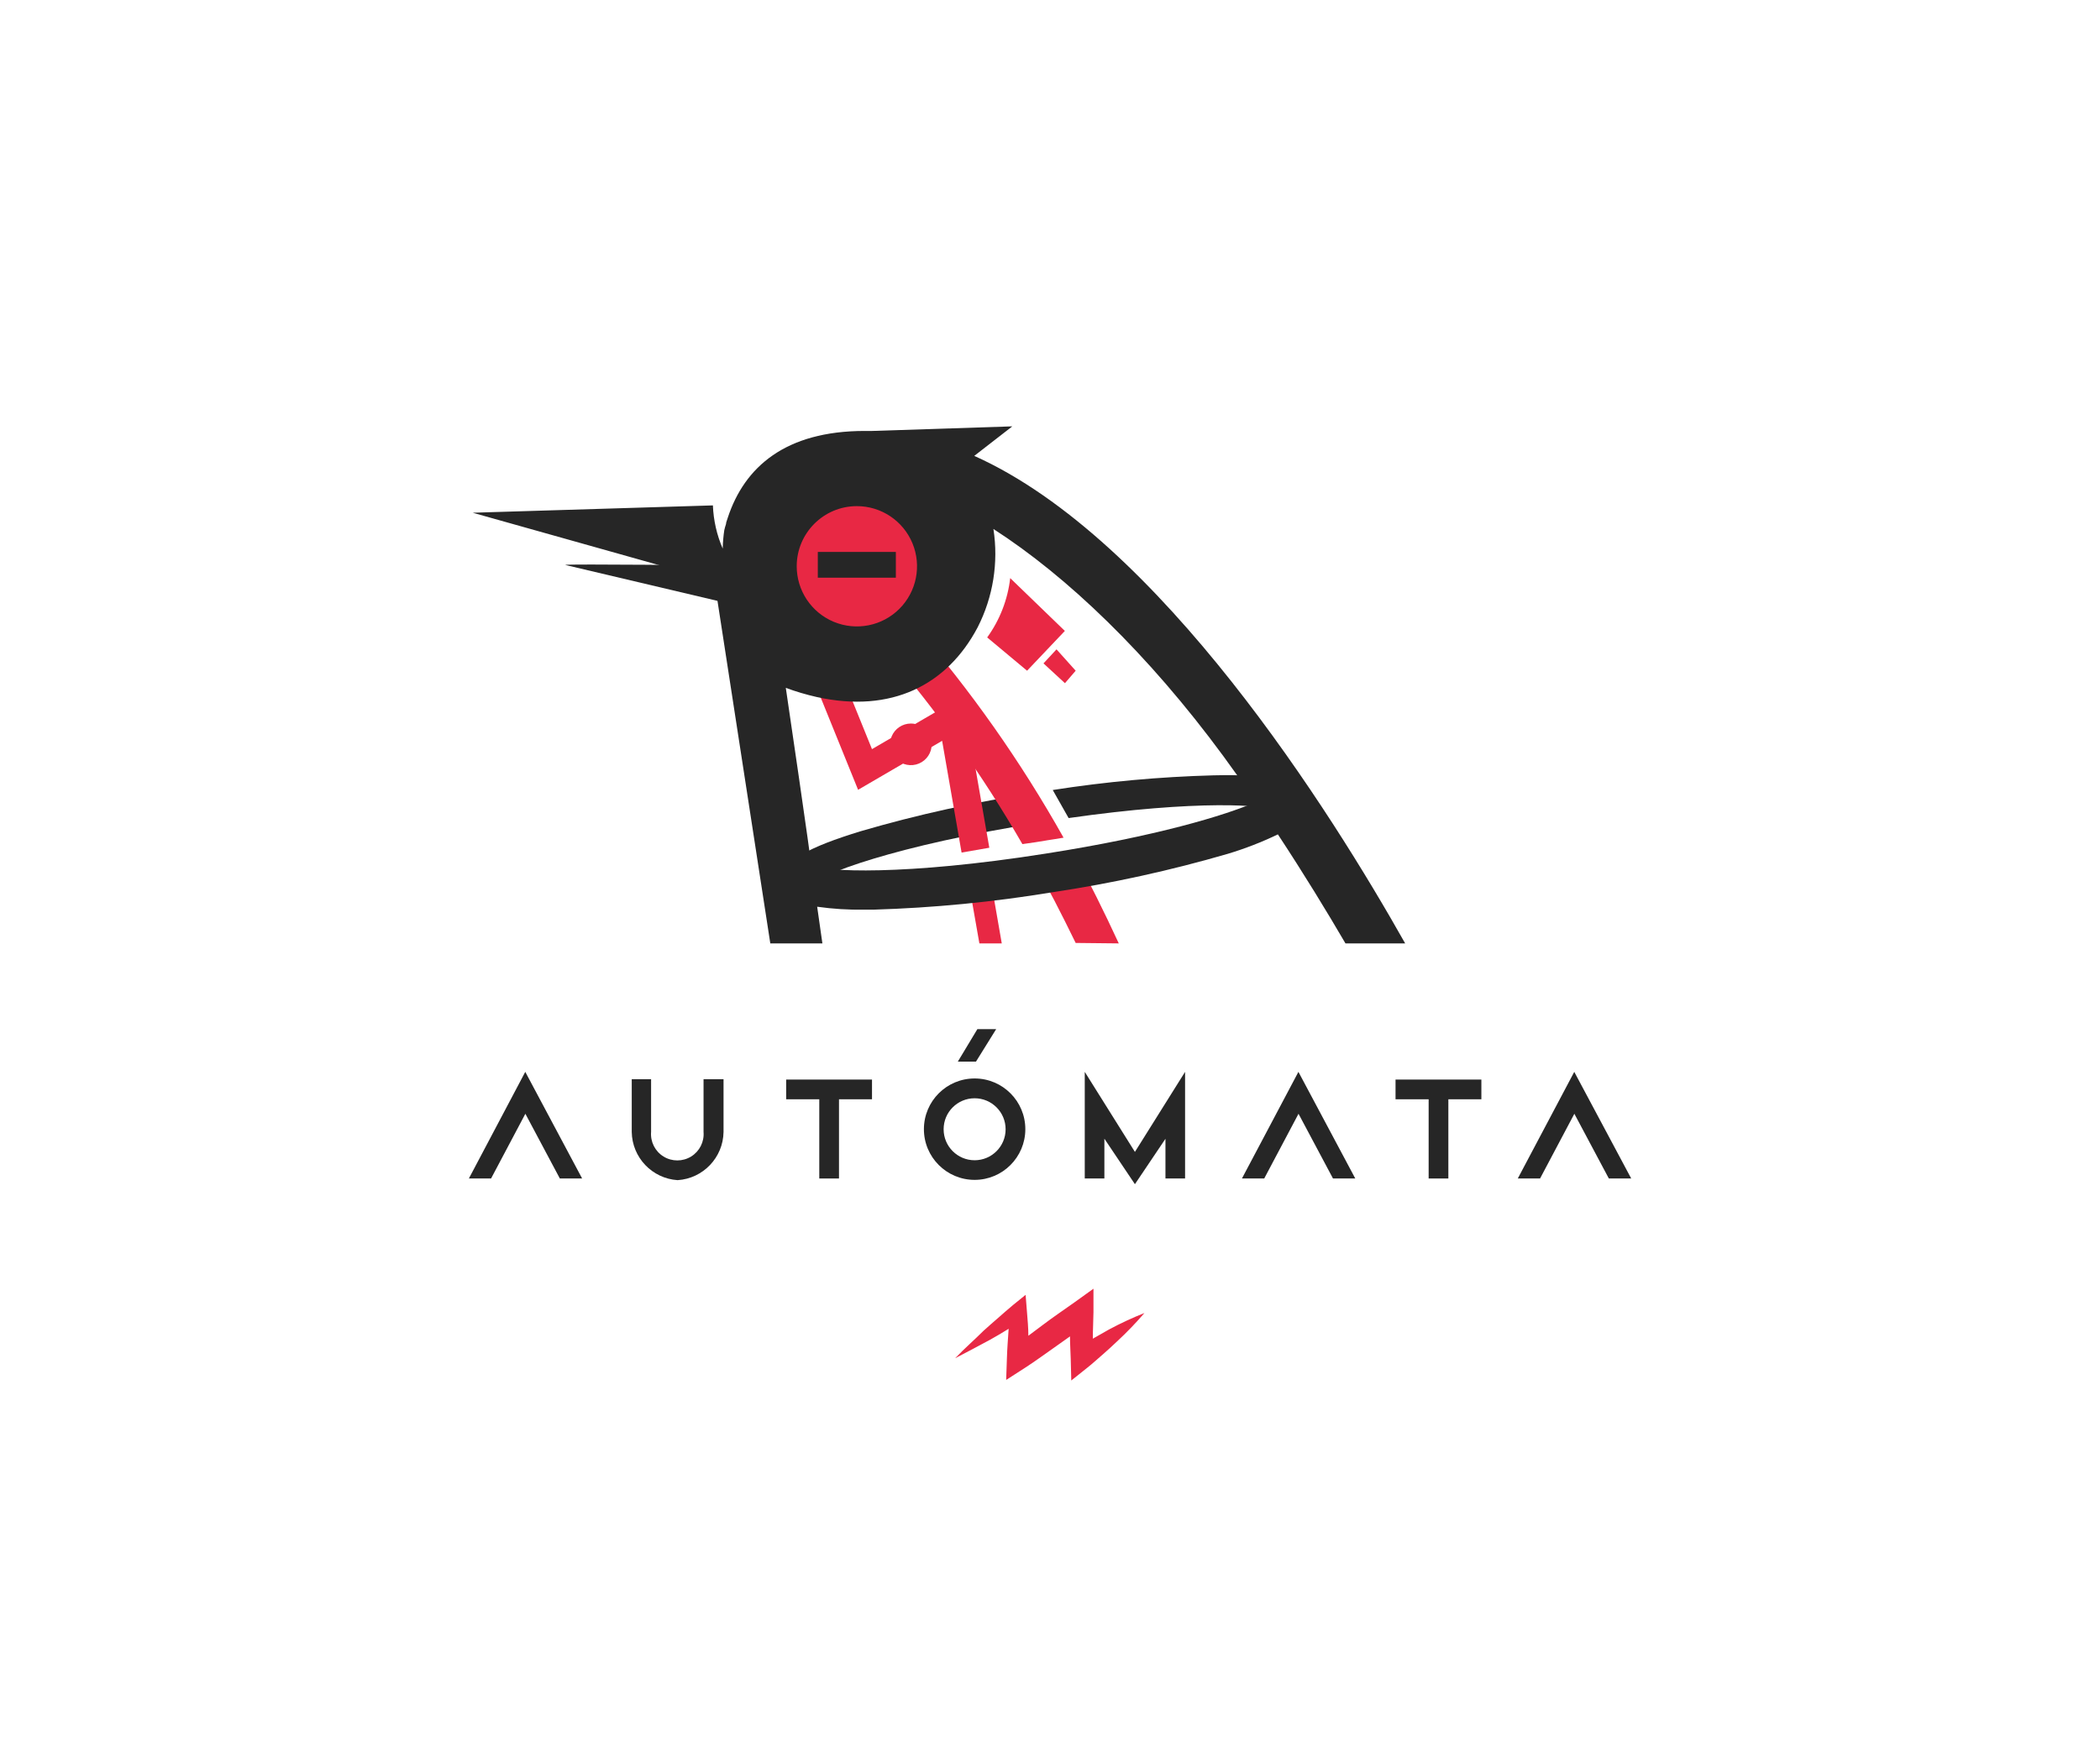
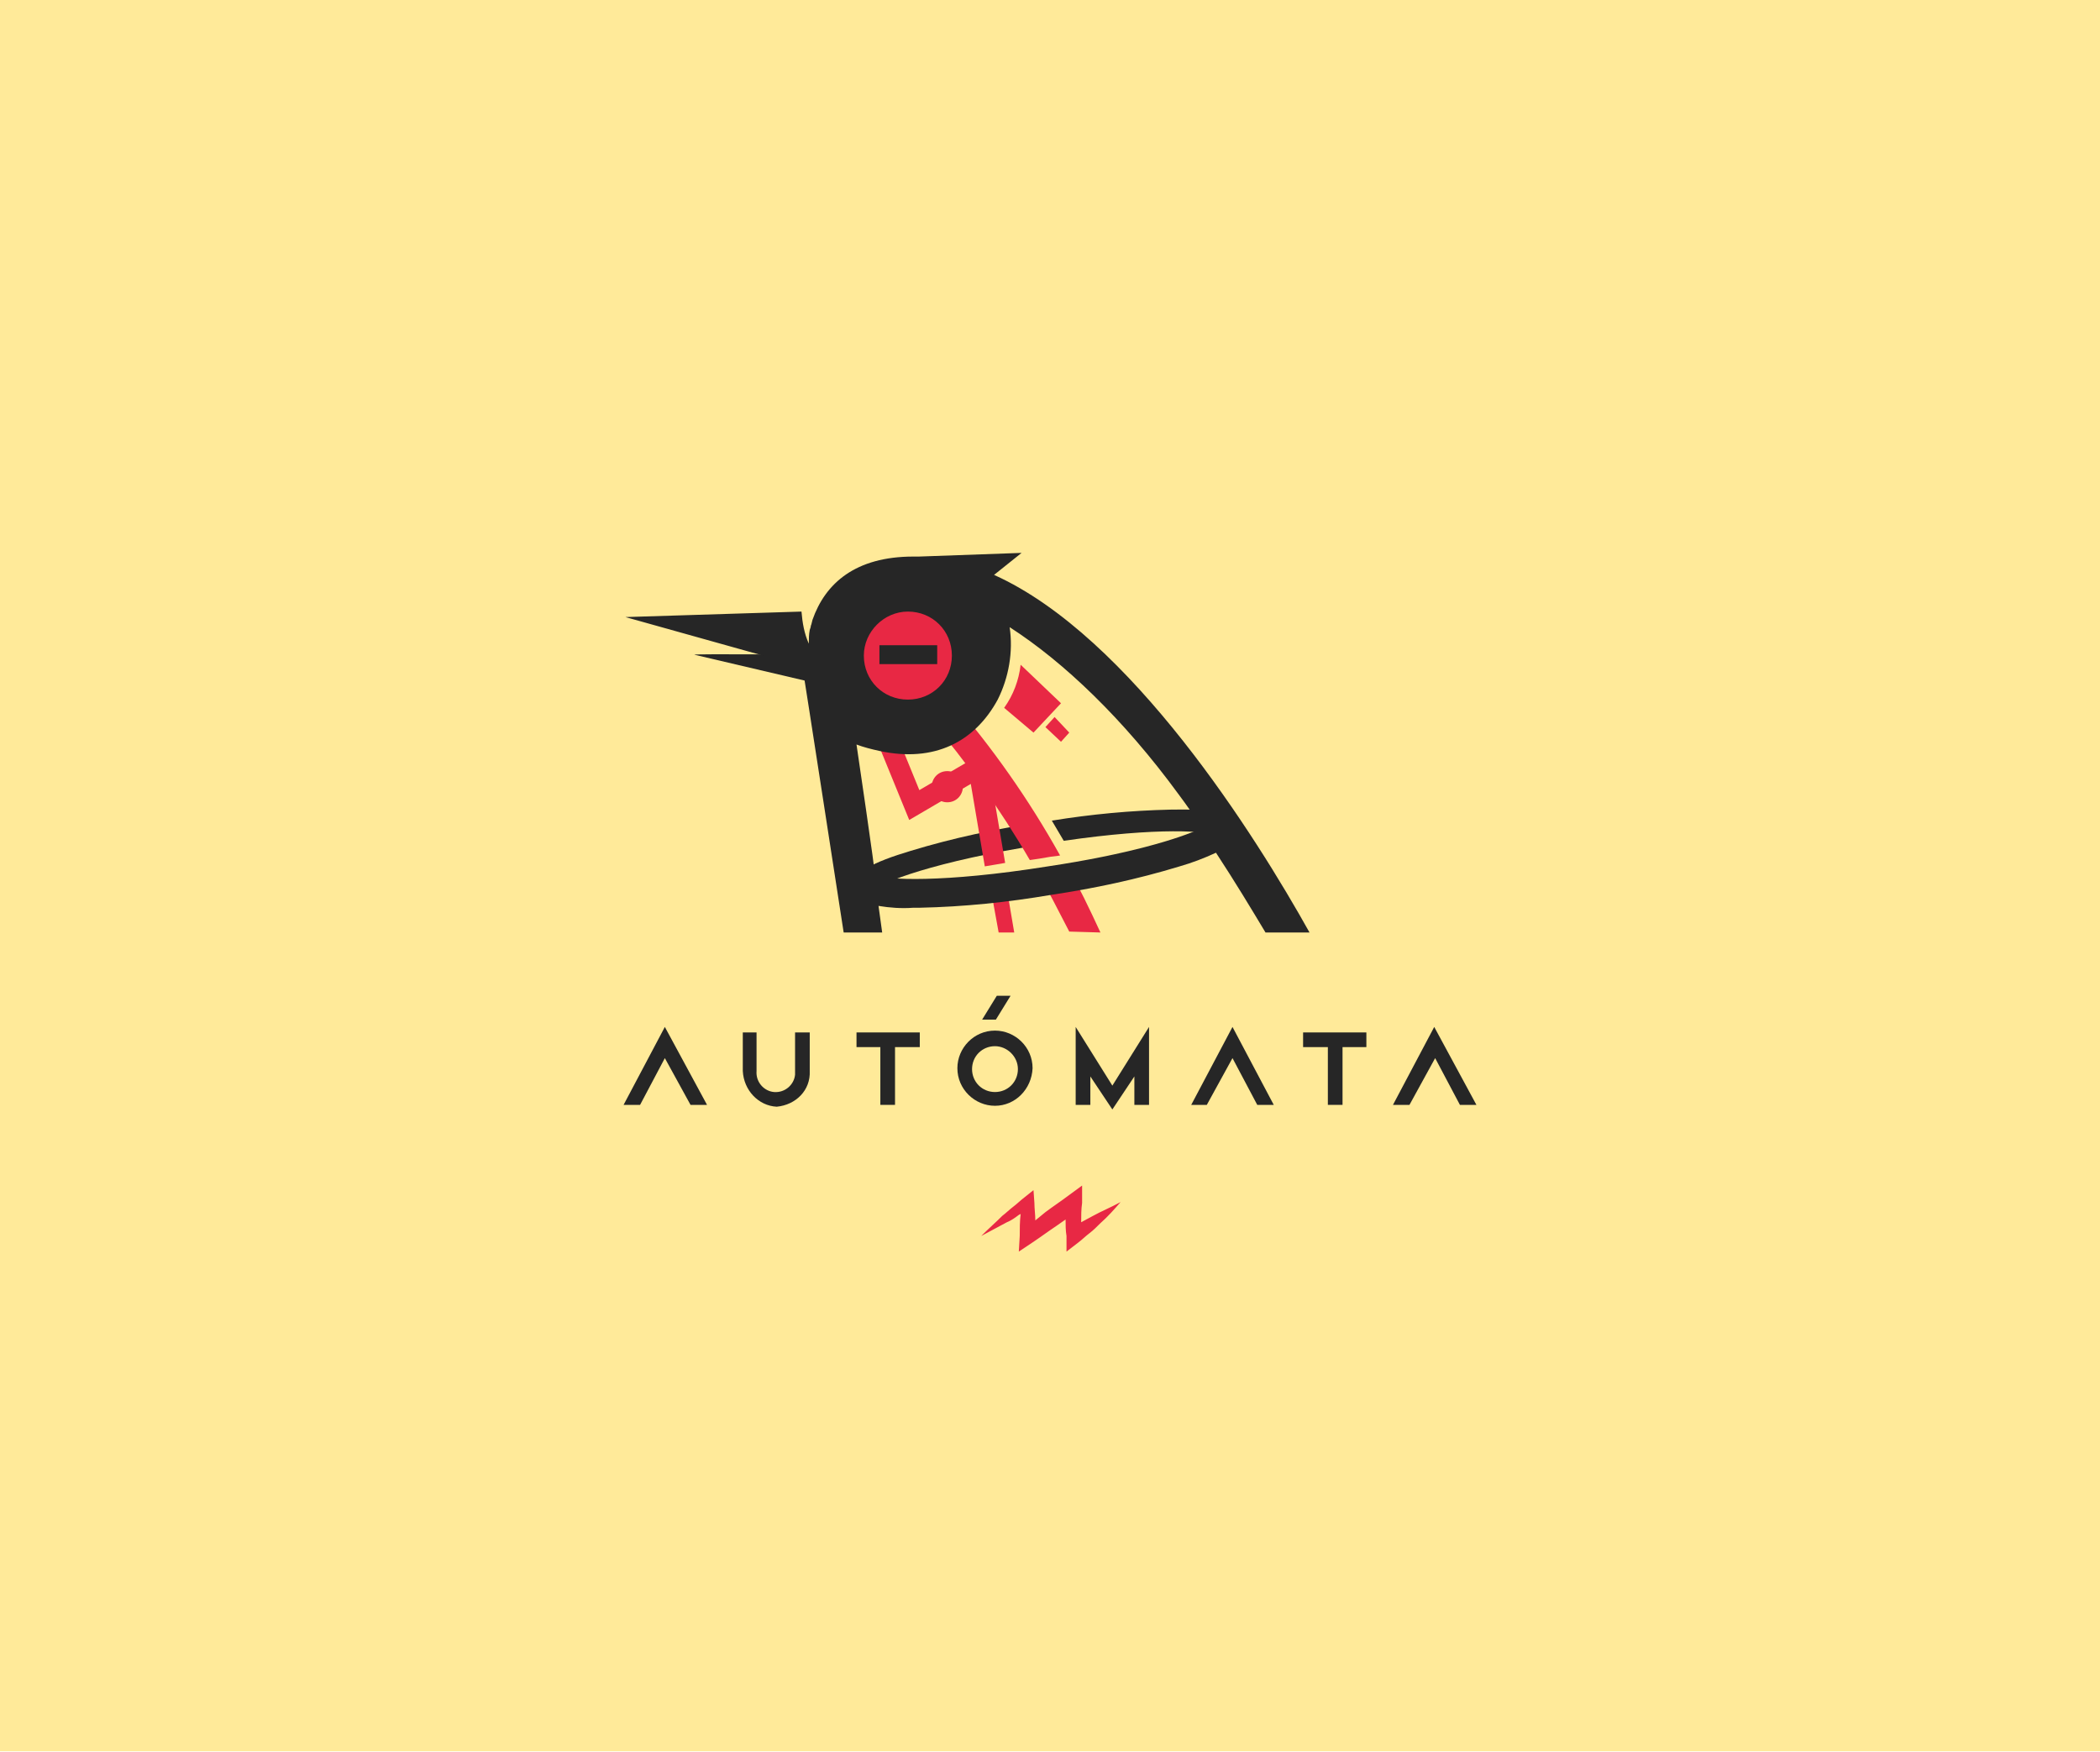
- <svg xmlns="http://www.w3.org/2000/svg" viewBox="0 0 229 191">
-   <defs>
-     <style>
-       .cls-1 {
-         fill: none;
-       }
- 
-       .cls-2 {
-         fill: #e82844;
-       }
- 
-       .cls-3 {
-         fill: #262626;
-       }
- 
-       .cls-4, .cls-5, .cls-6 {
-         fill: none;
-       }
- 
-       .cls-4 {
-         stroke: #e82844;
-         stroke-width: 3.07px;
-       }
- 
-       .cls-4, .cls-5 {
-         stroke-miterlimit: 10;
-       }
- 
-       .cls-5 {
-         stroke: #262626;
-         stroke-width: 2.81px;
-       }
-     </style>
-   </defs>
-   <g id="Layer_2" data-name="Layer 2">
-     <g id="Layer_1-2" data-name="Layer 1">
-       <g>
-         <rect class="cls-1" width="229" height="191" />
-         <g>
-           <g>
-             <polygon class="cls-2" points="109.24 102.89 108.11 96.39 105.73 96.8 106.8 102.89 109.24 102.89" />
-             <path class="cls-2" d="M122,102.89c-1.63-3.52-3.16-6.63-4.92-9.76-.8.13-1.6.27-2.4.39l-2.09.32c1.68,2.92,3.15,5.8,4.71,9Z" />
-             <polygon class="cls-2" points="115.21 70.82 113.79 72.35 116.13 74.51 117.3 73.15 115.21 70.82" />
-             <path class="cls-3" d="M114.74,89.47c-.39-.69-.79-1.37-1.18-2l-.56-1h-.08a142.76,142.76,0,0,0-19.08,4.19c-5.44,1.67-9,3.3-8.59,5.79l3.24-.51a.89.89,0,0,1-.11.63c.88-1.15,9.13-4.35,25.06-6.86l1.31-.21h0" />
-             <polyline class="cls-4" points="106.37 92.72 103.87 78.36 94.33 83.92 84.97 60.82" />
-             <path class="cls-2" d="M101.6,81.17a2.27,2.27,0,1,1-2.27-2.26,2.27,2.27,0,0,1,2.27,2.26" />
-             <path class="cls-3" d="M61.62,61.61c.36-.12,17.23.06,17.23.06l2.6,4.62" />
-             <path class="cls-2" d="M114.1,91.66c.63-.09,1.26-.2,1.88-.3A139.71,139.71,0,0,0,99.59,68.08l-3.1,2.86a137.81,137.81,0,0,1,15,21.12c1-.13,1.85-.27,2.63-.4" />
-             <rect class="cls-2" x="85.27" y="54.22" width="16.33" height="14.77" />
-             <path class="cls-2" d="M110.16,63.05a13.69,13.69,0,0,1-2.51,6.47L112,73.15l4.12-4.34Z" />
-             <line class="cls-5" x1="89.18" y1="61.6" x2="97.69" y2="61.6" />
-             <path class="cls-3" d="M142.33,87.43c-.39-2.49-4.26-3-10-2.87a137.54,137.54,0,0,0-17.53,1.6l1.73,3.06c14-2,21.71-1.49,22.82-.72a.87.87,0,0,1-.3-.56Z" />
-             <path class="cls-3" d="M106.24,49.72l4.15-3.22L95.11,47l-.81,0c-8.65,0-13.12,3.93-14.94,9.47,0,0,0,0,0,0l-.17.52c0,.17-.08.33-.12.48l-.09.36a16.08,16.08,0,0,0-.17,2,13.11,13.11,0,0,1-1.07-4.71l-26.19.8,26.35,7.41C78,64,84,102.89,84,102.89h5.68l-.57-4a32.8,32.8,0,0,0,5.14.32h1a146.24,146.24,0,0,0,19.52-1.9,145.12,145.12,0,0,0,19.15-4.2A37.57,37.57,0,0,0,139.35,91c2.86,4.34,5.35,8.43,7.37,11.89h6.51C145.18,88.61,126.48,58.78,106.24,49.72ZM93.43,55.2a6.56,6.56,0,1,1-6.55,6.55A6.56,6.56,0,0,1,93.43,55.2Zm20.64,37.89c-15.45,2.44-24.31,2-25.62,1.26.1.06-2.76-19.33-2.76-19.33a27,27,0,0,0,3.38,1c8.14,1.8,14.21-1.3,17.54-7.6a17.67,17.67,0,0,0,1.72-10.73c8,5.15,16.84,13.58,25.07,24.77,1.23,1.68,2.42,3.36,3.57,5C133.6,88.94,126,91.22,114.07,93.09Z" />
-           </g>
-           <path class="cls-2" d="M120.93,145c-.59.33-1.18.66-1.76,1,0-1,.06-1.94.07-2.9l0-2.55-2.09,1.5c-1.15.82-2.33,1.61-3.46,2.47l-1.55,1.16c0-.86-.08-1.72-.15-2.58l-.15-1.88-1.36,1.1c-.55.45-1.08.93-1.62,1.4s-1.07.93-1.6,1.41c-1,1-2.09,1.94-3.1,3q1.93-1,3.78-2c.62-.34,1.23-.71,1.84-1.08l.21-.13c-.07,1.09-.16,2.17-.19,3.25l-.08,2.33,2.05-1.32c1.2-.77,2.33-1.62,3.5-2.43l1.41-1c0,.82.06,1.63.08,2.45l.06,2.36,1.78-1.42c.56-.44,1.08-.93,1.62-1.39s1.06-.95,1.58-1.44a38.4,38.4,0,0,0,3-3.11A36.79,36.79,0,0,0,120.93,145Z" />
-           <g>
-             <polygon class="cls-3" points="61.05 128.53 57.29 121.47 53.55 128.53 51.13 128.53 57.28 116.9 63.48 128.53 61.05 128.53" />
-             <polygon class="cls-3" points="145.36 128.53 141.6 121.47 137.86 128.53 135.43 128.53 141.59 116.9 147.79 128.53 145.36 128.53" />
-             <polygon class="cls-3" points="175.44 128.53 171.68 121.47 167.94 128.53 165.51 128.53 171.67 116.9 177.88 128.53 175.44 128.53" />
-             <path class="cls-3" d="M73.89,128.71a5.35,5.35,0,0,1-5-5.26V117.7H71v5.75a2.87,2.87,0,1,0,5.72,0V117.7H78.9v5.75A5.35,5.35,0,0,1,73.89,128.71Z" />
-             <polygon class="cls-3" points="89.34 128.53 89.34 119.89 85.73 119.89 85.73 117.74 95.09 117.74 95.09 119.89 91.49 119.89 91.49 128.53 89.34 128.53" />
-             <polygon class="cls-3" points="155.79 128.53 155.79 119.89 152.18 119.89 152.18 117.74 161.54 117.74 161.54 119.89 157.94 119.89 157.94 128.53 155.79 128.53" />
-             <polygon class="cls-3" points="120.43 124.19 120.43 128.53 118.29 128.53 118.29 116.9 123.76 125.63 129.23 116.9 129.23 128.53 127.09 128.53 127.09 124.2 123.76 129.15 120.43 124.19" />
-             <path class="cls-3" d="M106.28,128.68a5.53,5.53,0,1,1,5.53-5.52A5.53,5.53,0,0,1,106.28,128.68Zm0-8.9a3.38,3.38,0,1,0,3.38,3.38A3.38,3.38,0,0,0,106.28,119.78Z" />
-             <polygon class="cls-3" points="104.45 115.78 106.58 112.24 108.63 112.24 106.43 115.78 104.45 115.78" />
-           </g>
-           <rect class="cls-6" x="51.13" y="46.5" width="126.75" height="104" />
-         </g>
-       </g>
+ <svg xmlns="http://www.w3.org/2000/svg" version="1.1" id="Layer_1" x="0px" y="0px" viewBox="0 0 229 191" style="enable-background:new 0 0 229 191;" xml:space="preserve">
+   <style type="text/css">
+ 	.st0{fill:#FFEA99;}
+ 	.st1{fill:#E82844;}
+ 	.st2{fill:#262626;}
+ 	.st3{fill:none;stroke:#E82844;stroke-width:2.252;stroke-miterlimit:10;}
+ 	.st4{fill:none;stroke:#262626;stroke-width:2.062;stroke-miterlimit:10;}
+ 	.st5{fill:none;}
+ </style>
+   <rect class="st0" width="229" height="191" />
+   <g>
+     <g>
+       <polygon class="st1" points="110.6,101.7 109.8,97 108.1,97.3 108.9,101.7   " />
+       <path class="st1" d="M120,101.7c-1.2-2.6-2.3-4.9-3.6-7.2c-0.6,0.1-1.2,0.2-1.8,0.3l-1.5,0.2c1.2,2.1,2.3,4.3,3.5,6.6L120,101.7z" />
+       <polygon class="st1" points="115,78.2 114,79.3 115.7,80.9 116.6,79.9   " />
+       <path class="st2" d="M114.7,91.9c-0.3-0.5-0.6-1-0.9-1.5l-0.4-0.7h-0.1c-4.7,0.7-9.4,1.7-14,3.1c-4,1.2-6.6,2.4-6.3,4.2l2.4-0.4    c0,0.2,0,0.3-0.1,0.5c0.6-0.8,6.7-3.2,18.4-5L114.7,91.9L114.7,91.9" />
+       <polyline class="st3" points="108.5,94.3 106.7,83.7 99.7,87.8 92.8,70.9   " />
+       <path class="st1" d="M105,85.8c0,0.9-0.7,1.7-1.7,1.7c-0.9,0-1.7-0.7-1.7-1.7c0-0.9,0.7-1.7,1.7-1.7c0,0,0,0,0,0    C104.3,84.1,105,84.9,105,85.8" />
+       <path class="st2" d="M75.7,71.4c0.3-0.1,12.6,0,12.6,0l1.9,3.4" />
+       <path class="st1" d="M114.2,93.5c0.5-0.1,0.9-0.1,1.4-0.2c-3.4-6.1-7.4-11.8-12-17.1l-2.3,2.1c4.1,4.8,7.8,10,11,15.5    C113,93.7,113.7,93.6,114.2,93.5" />
+       <rect x="93.1" y="66" class="st1" width="12" height="10.8" />
+       <path class="st1" d="M111.3,72.5c-0.2,1.7-0.8,3.3-1.8,4.7l3.2,2.7l3-3.2L111.3,72.5z" />
+       <line class="st4" x1="95.9" y1="71.4" x2="102.2" y2="71.4" />
+       <path class="st2" d="M134.9,90.4c-0.3-1.8-3.1-2.2-7.3-2.1c-4.3,0.1-8.6,0.5-12.9,1.2l1.3,2.2c10.3-1.5,15.9-1.1,16.7-0.5    c-0.1-0.1-0.2-0.3-0.2-0.4L134.9,90.4z" />
+       <path class="st2" d="M108.4,62.7l3-2.4l-11.2,0.4h-0.6c-6.3,0-9.6,2.9-11,6.9l0,0l-0.1,0.4c0,0.1-0.1,0.2-0.1,0.4l-0.1,0.3    c-0.1,0.5-0.1,1-0.1,1.5c-0.5-1.1-0.7-2.3-0.8-3.5l-19.2,0.6l19.3,5.4c0.1,0.5,4.5,29,4.5,29h4.2l-0.4-2.9    c1.2,0.2,2.5,0.3,3.8,0.2h0.7c4.8-0.1,9.6-0.6,14.3-1.4c4.7-0.7,9.4-1.7,14-3.1c1.4-0.4,2.7-0.9,4-1.5c2.1,3.2,3.9,6.2,5.4,8.7    h4.8C137,91.3,123.3,69.4,108.4,62.7z M99,66.7c2.7,0,4.8,2.1,4.8,4.8c0,2.7-2.1,4.8-4.8,4.8c-2.7,0-4.8-2.1-4.8-4.8c0,0,0,0,0,0    C94.2,68.9,96.4,66.7,99,66.7z M114.2,94.5c-11.3,1.8-17.8,1.5-18.8,0.9c0.1,0-2-14.2-2-14.2c0.8,0.3,1.6,0.5,2.5,0.7    c6,1.3,10.4-1,12.9-5.6c1.2-2.4,1.7-5.2,1.3-7.9c5.9,3.8,12.4,10,18.4,18.2c0.9,1.2,1.8,2.5,2.6,3.7    C128.5,91.5,122.9,93.2,114.2,94.5z" />
    </g>
+     <path class="st1" d="M119.2,132.6c-0.4,0.2-0.9,0.5-1.3,0.7c0-0.7,0-1.4,0.1-2.1v-1.9l-1.5,1.1c-0.8,0.6-1.7,1.2-2.5,1.8l-1.1,0.9   c0-0.6-0.1-1.3-0.1-1.9l-0.1-1.4l-1,0.8c-0.4,0.3-0.8,0.7-1.2,1s-0.8,0.7-1.2,1c-0.7,0.7-1.5,1.4-2.3,2.2c0.9-0.5,1.9-1,2.8-1.5   c0.5-0.2,0.9-0.5,1.3-0.8l0.2-0.1c-0.1,0.8-0.1,1.6-0.1,2.4l-0.1,1.7l1.5-1c0.9-0.6,1.7-1.2,2.6-1.8l1-0.7c0,0.6,0,1.2,0.1,1.8   l0,1.7l1.3-1c0.4-0.3,0.8-0.7,1.2-1s0.8-0.7,1.2-1.1c0.8-0.7,1.5-1.5,2.2-2.3C121.1,131.7,120.1,132.1,119.2,132.6z" />
+     <g>
+       <polygon class="st2" points="75.3,120.5 72.5,115.4 69.8,120.5 68,120.5 72.5,112 77.1,120.5   " />
+       <polygon class="st2" points="137.1,120.5 134.4,115.4 131.6,120.5 129.9,120.5 134.4,112 138.9,120.5   " />
+       <polygon class="st2" points="159.2,120.5 156.5,115.4 153.7,120.5 151.9,120.5 156.4,112 161,120.5   " />
+       <path class="st2" d="M84.7,120.7c-2-0.1-3.6-1.8-3.7-3.9v-4.2h1.5v4.2c-0.1,1.2,0.8,2.2,1.9,2.3c1.2,0.1,2.2-0.8,2.3-1.9    c0-0.1,0-0.2,0-0.4v-4.2h1.6v4.2C88.4,118.9,86.8,120.5,84.7,120.7z" />
+       <polygon class="st2" points="96,120.5 96,114.2 93.4,114.2 93.4,112.6 100.3,112.6 100.3,114.2 97.6,114.2 97.6,120.5   " />
+       <polygon class="st2" points="144.8,120.5 144.8,114.2 142.1,114.2 142.1,112.6 149,112.6 149,114.2 146.4,114.2 146.4,120.5   " />
+       <polygon class="st2" points="118.9,117.4 118.9,120.5 117.3,120.5 117.3,112 121.3,118.4 125.3,112 125.3,120.5 123.7,120.5     123.7,117.4 121.3,121   " />
+       <path class="st2" d="M108.5,120.6c-2.2,0-4.1-1.8-4.1-4.1c0-2.2,1.8-4.1,4.1-4.1c2.2,0,4.1,1.8,4.1,4.1c0,0,0,0,0,0    C112.5,118.8,110.7,120.6,108.5,120.6z M108.5,114.1c-1.4,0-2.5,1.1-2.5,2.5c0,1.4,1.1,2.5,2.5,2.5c1.4,0,2.5-1.1,2.5-2.5    c0,0,0,0,0,0C111,115.2,109.8,114.1,108.5,114.1z" />
+       <polygon class="st2" points="107.1,111.2 108.7,108.6 110.2,108.6 108.6,111.2   " />
+     </g>
+     <rect x="68" y="60.4" class="st5" width="93" height="76.3" />
  </g>
</svg>
